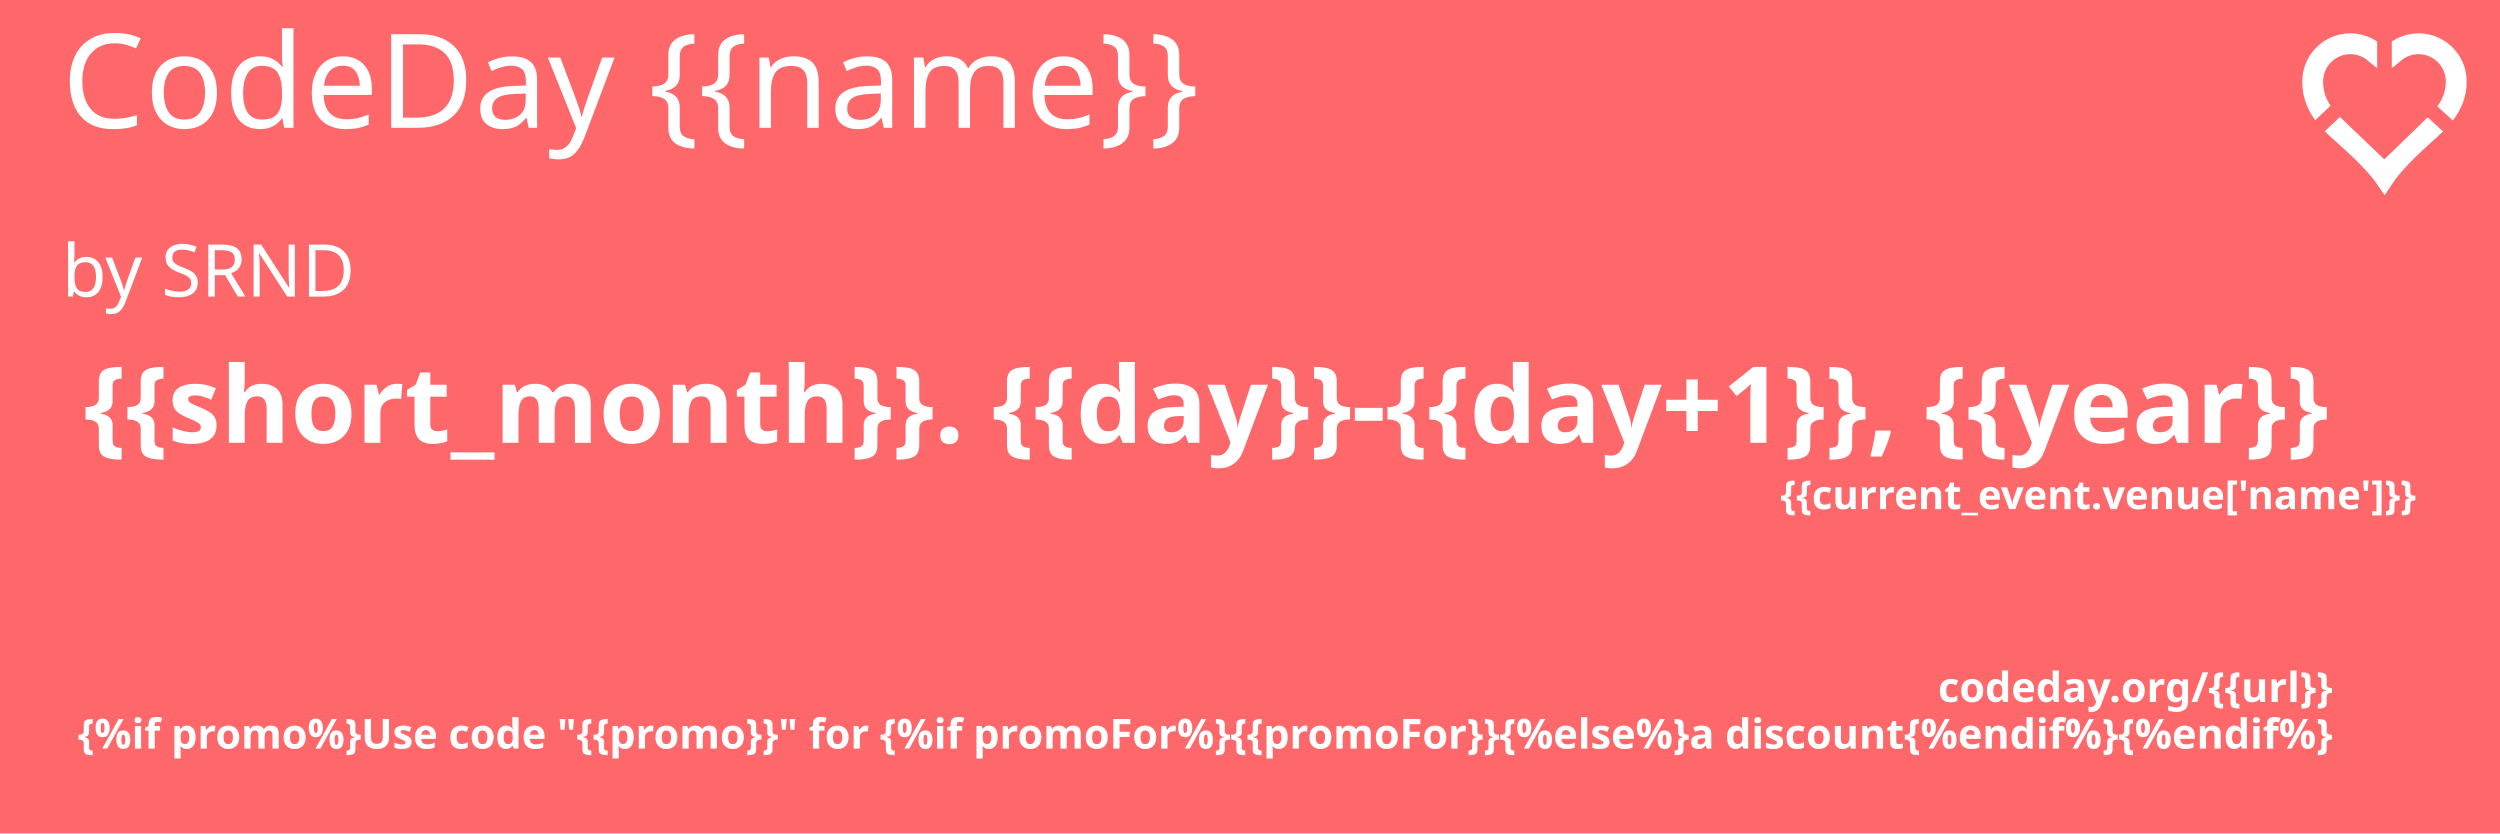
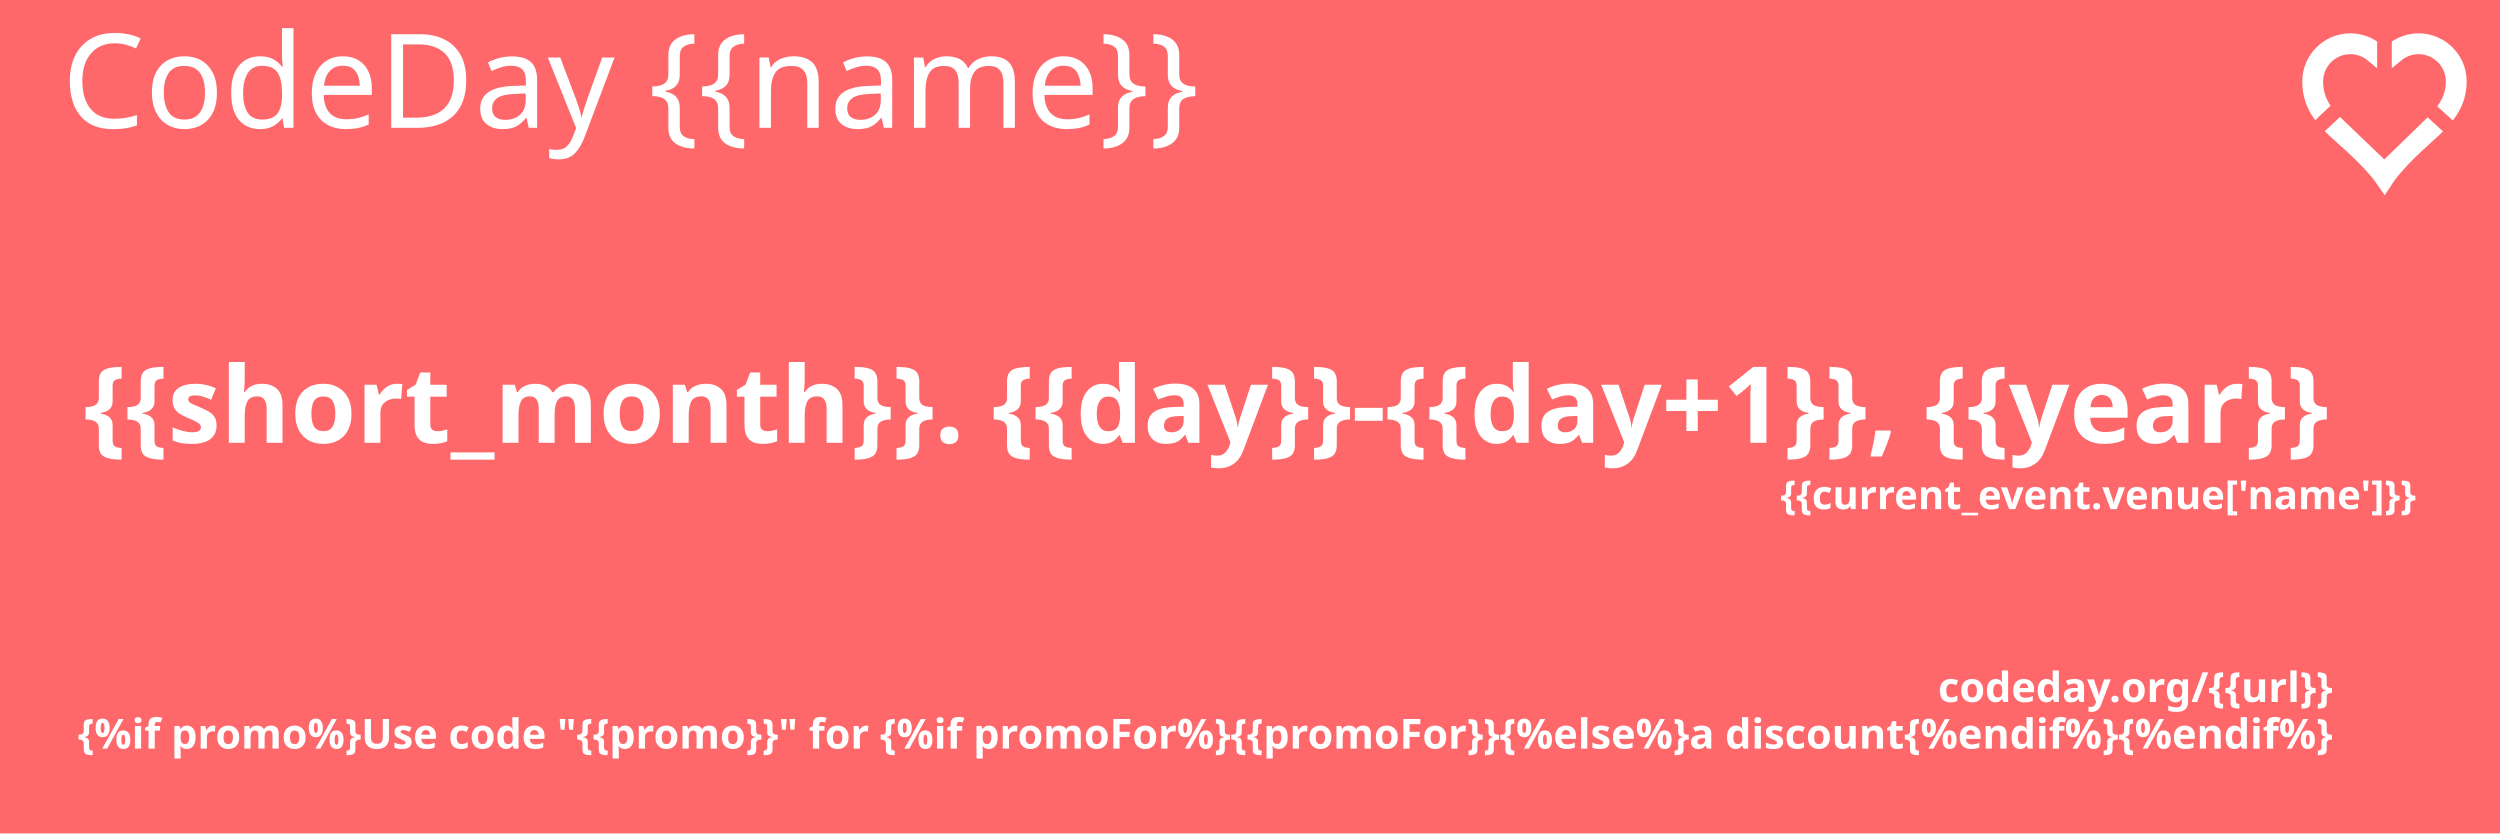
<svg xmlns="http://www.w3.org/2000/svg" width="396.875mm" height="132.292mm" viewBox="0 0 396.875 132.292" version="1.1" id="svg38234">
  <defs id="defs38228" />
  <g id="layer1" transform="translate(184.0744,-205.1518)">
    <rect style="opacity:1;fill:#ff686b;fill-opacity:1;stroke:none;stroke-width:3;stroke-linecap:round;stroke-linejoin:round;stroke-miterlimit:4;stroke-dasharray:none;stroke-dashoffset:0;stroke-opacity:1;paint-order:markers fill stroke" id="rect38790" width="396.875" height="132.292" x="-184.074" y="205.152" />
    <text xml:space="preserve" style="font-style:normal;font-variant:normal;font-weight:normal;font-stretch:normal;font-size:20.808px;line-height:1.25;font-family:'Merriweather Sans';-inkscape-font-specification:'Merriweather Sans';text-align:start;letter-spacing:0px;word-spacing:0px;text-anchor:start;fill:#ffffff;fill-opacity:1;stroke:none;stroke-width:0.433" x="-174.254" y="225.446" id="text38794">
-       <tspan id="tspan38792" x="-174.254" y="225.446" style="font-style:normal;font-variant:normal;font-weight:normal;font-stretch:normal;font-family:'Sofia Pro';-inkscape-font-specification:'Sofia Pro';text-align:start;text-anchor:start;fill:#ffffff;fill-opacity:1;stroke-width:0.433">CodeDay {{name}}</tspan>
-       <tspan x="-174.254" y="252.235" style="font-style:normal;font-variant:normal;font-weight:normal;font-stretch:normal;font-size:11.56px;font-family:'Sofia Pro';-inkscape-font-specification:'Sofia Pro';text-align:start;text-anchor:start;fill:#ffffff;fill-opacity:1;stroke-width:0.433" id="tspan50078">by SRND</tspan>
+       <tspan x="-174.254" y="225.446" style="font-style:normal;font-variant:normal;font-weight:normal;font-stretch:normal;font-size:20.808px;font-family:'Sofia Pro';-inkscape-font-specification:'Sofia Pro';text-align:start;text-anchor:start;fill:#ffffff;fill-opacity:1;stroke-width:0.433" id="tspan50078">CodeDay {{name}}</tspan>
    </text>
    <text xml:space="preserve" style="font-style:normal;font-variant:normal;font-weight:800;font-stretch:normal;font-size:12.7px;line-height:0.65;font-family:'Sofia Pro';-inkscape-font-specification:'Sofia Pro Ultra-Bold';text-align:end;letter-spacing:0px;word-spacing:0px;text-anchor:end;fill:#ffffff;fill-opacity:1;stroke:none;stroke-width:0.265" x="209.325" y="323.998" id="text6018-6">
      <tspan x="209.325" y="323.998" style="font-size:6.585px;line-height:0.65;text-align:end;text-anchor:end;fill:#ffffff;fill-opacity:1;stroke-width:0.265" id="tspan54198">{%if promo%}Use code "{{promo}}" for {%if promoFor%}{{promoFor}}{%else%}a discount{%endif%}{%endif%}</tspan>
-       <tspan x="209.325" y="332.253" style="font-size:6.585px;line-height:0.65;text-align:end;text-anchor:end;fill:#ffffff;fill-opacity:1;stroke-width:0.265" id="tspan54202" />
+       <tspan x="209.325" y="332.253" id="tspan54202" />
    </text>
-     <text xml:space="preserve" style="font-style:normal;font-variant:normal;font-weight:normal;font-stretch:normal;font-size:12.7px;line-height:1.25;font-family:'Merriweather Sans';-inkscape-font-specification:'Merriweather Sans';text-align:end;letter-spacing:0px;word-spacing:0px;text-anchor:end;fill:#000000;fill-opacity:1;stroke:none;stroke-width:0.265" x="-55.185" y="266.762" id="text50082">
-       <tspan id="tspan50080" x="-55.185" y="278.286" style="stroke-width:0.265" />
-     </text>
+     <text xml:space="preserve" style="font-style:normal;font-variant:normal;font-weight:normal;font-stretch:normal;font-size:12.7px;line-height:1.25;font-family:'Merriweather Sans';-inkscape-font-specification:'Merriweather Sans';text-align:end;letter-spacing:0px;word-spacing:0px;text-anchor:end;fill:#000000;fill-opacity:1;stroke:none;stroke-width:0.265" x="-55.185" y="266.762" id="text50082" />
    <text xml:space="preserve" style="font-style:normal;font-variant:normal;font-weight:normal;font-stretch:normal;font-size:17.271px;line-height:1.25;font-family:'Merriweather Sans';-inkscape-font-specification:'Merriweather Sans';text-align:end;letter-spacing:0px;word-spacing:0px;text-anchor:end;fill:#ffffff;fill-opacity:1;stroke:none;stroke-width:0.36" x="208.011" y="275.45" id="text20960">
      <tspan id="tspan20958" x="208.011" y="275.45" style="font-style:normal;font-variant:normal;font-weight:bold;font-stretch:normal;font-size:16.878px;font-family:'Sofia Pro';-inkscape-font-specification:'Sofia Pro Bold';fill:#ffffff;fill-opacity:1;stroke-width:0.36">{{short_month}}. {{day}}-{{day+1}}, {{year}}</tspan>
    </text>
    <text xml:space="preserve" style="font-style:normal;font-variant:normal;font-weight:normal;font-stretch:normal;font-size:6.339px;line-height:1.25;font-family:'Merriweather Sans';-inkscape-font-specification:'Merriweather Sans';text-align:end;letter-spacing:0px;word-spacing:0px;text-anchor:end;fill:#ffffff;fill-opacity:1;stroke:none;stroke-width:0.132" x="207.698" y="285.972" id="text20964">
      <tspan id="tspan20962" x="207.698" y="285.972" style="font-style:normal;font-variant:normal;font-weight:bold;font-stretch:normal;font-size:6.35px;font-family:'Sofia Pro';-inkscape-font-specification:'Sofia Pro Bold';fill:#ffffff;fill-opacity:1;stroke-width:0.132">{{current_event.venue['name']}}</tspan>
    </text>
-     <text xml:space="preserve" style="font-style:normal;font-variant:normal;font-weight:normal;font-stretch:normal;font-size:12.7px;line-height:1.25;font-family:'Merriweather Sans';-inkscape-font-specification:'Merriweather Sans';text-align:end;letter-spacing:0px;word-spacing:0px;text-anchor:end;fill:#000000;fill-opacity:1;stroke:none;stroke-width:0.265" x="-57.074" y="281.881" id="text53388">
-       <tspan x="-57.074" y="293.405" style="stroke-width:0.265" id="tspan53390" />
-     </text>
+     <text xml:space="preserve" style="font-style:normal;font-variant:normal;font-weight:normal;font-stretch:normal;font-size:12.7px;line-height:1.25;font-family:'Merriweather Sans';-inkscape-font-specification:'Merriweather Sans';text-align:end;letter-spacing:0px;word-spacing:0px;text-anchor:end;fill:#000000;fill-opacity:1;stroke:none;stroke-width:0.265" x="-57.074" y="281.881" id="text53388" />
    <g transform="matrix(0.3307292,0,0,-0.3307292,187.3926,223.7205)" id="g3408" style="fill:#ffffff;fill-opacity:1">
      <path id="path3410" style="fill:#ffffff;fill-opacity:1;fill-rule:nonzero;stroke:none" d="m 0,0 -7.282,-6.859 c 2.445,-2.487 7.949,-7.311 7.949,-7.311 0,0 11.596,-10.159 16.598,-17.349 l 4.206,-6.044 4.067,6.138 c 4.831,7.291 16.664,17.785 16.664,17.785 0,0 5.023,4.461 7.291,6.731 L 42.071,-0.18 21.292,-20.368 Z" />
    </g>
    <g transform="matrix(0.3307292,0,0,-0.3307292,199.8707,210.4435)" id="g3412" style="fill:#ffffff;fill-opacity:1">
      <path id="path3414" style="fill:#ffffff;fill-opacity:1;fill-rule:nonzero;stroke:none" d="m 0,0 c -2.705,0 -5.342,-0.489 -7.814,-1.389 v 0.006 C -7.846,-1.395 -7.878,-1.409 -7.91,-1.421 -8.062,-1.477 -8.211,-1.54 -8.362,-1.6 c -0.309,-0.121 -0.616,-0.247 -0.919,-0.381 -0.172,-0.076 -0.342,-0.156 -0.512,-0.236 -0.289,-0.137 -0.575,-0.28 -0.858,-0.428 -0.155,-0.082 -0.311,-0.162 -0.465,-0.247 -0.367,-0.202 -0.727,-0.415 -1.082,-0.638 -0.059,-0.037 -0.121,-0.07 -0.179,-0.107 -0.16,-0.102 -0.312,-0.216 -0.469,-0.322 v -12.777 l 3.876,3.129 c 0.368,0.348 0.752,0.678 1.156,0.981 2.223,1.667 4.955,2.626 7.814,2.626 7.221,0 13.095,-5.873 13.095,-13.09 0,-4.703 -1.529,-8.455 -4.096,-11.974 l 7.441,-6.745 c 3.975,5.131 6.655,11.012 6.655,18.719 C 23.095,-10.358 12.735,0 0,0" />
    </g>
    <g transform="matrix(0.3307292,0,0,-0.3307292,192.0351,214.9626)" id="g3416" style="fill:#ffffff;fill-opacity:1">
      <path id="path3418" style="fill:#ffffff;fill-opacity:1;fill-rule:nonzero;stroke:none" d="M 0,0 3.82,-3.083 V 9.704 C 3.732,9.763 3.648,9.825 3.56,9.883 3.433,9.966 3.306,10.05 3.178,10.131 2.82,10.354 2.458,10.568 2.089,10.772 1.905,10.874 1.717,10.968 1.53,11.065 c -0.245,0.127 -0.491,0.252 -0.74,0.37 -0.209,0.099 -0.42,0.195 -0.632,0.288 -0.239,0.104 -0.48,0.203 -0.722,0.299 -0.215,0.086 -0.43,0.173 -0.648,0.253 -0.04,0.014 -0.078,0.032 -0.118,0.046 v -0.007 c -2.438,0.873 -5.034,1.35 -7.696,1.35 -12.735,0 -23.096,-10.359 -23.096,-23.091 0,-7.704 2.478,-13.554 6.207,-18.589 l 7.357,6.929 c -2.248,3.363 -3.564,7.042 -3.564,11.66 0,7.219 5.875,13.091 13.096,13.091 2.808,0 5.495,-0.925 7.696,-2.539 C -0.922,0.826 -0.534,0.498 -0.161,0.153 -0.12,0.115 -0.078,0.078 -0.037,0.039 -0.024,0.027 -0.013,0.012 0,0" />
    </g>
    <g transform="matrix(0.3307292,0,0,-0.3307292,313.1125,228.5963)" id="g3444" style="fill:#ffffff;fill-opacity:1" />
-     <text xml:space="preserve" style="font-style:normal;font-variant:normal;font-weight:normal;font-stretch:normal;font-size:12.7px;line-height:1.25;font-family:'Merriweather Sans';-inkscape-font-specification:'Merriweather Sans';text-align:end;letter-spacing:0px;word-spacing:0px;text-anchor:end;fill:#000000;fill-opacity:1;stroke:none;stroke-width:0.265" x="113.393" y="314.387" id="text949">
-       <tspan id="tspan947" x="113.393" y="325.911" style="stroke-width:0.265" />
-     </text>
+     <text xml:space="preserve" style="font-style:normal;font-variant:normal;font-weight:normal;font-stretch:normal;font-size:12.7px;line-height:1.25;font-family:'Merriweather Sans';-inkscape-font-specification:'Merriweather Sans';text-align:end;letter-spacing:0px;word-spacing:0px;text-anchor:end;fill:#000000;fill-opacity:1;stroke:none;stroke-width:0.265" x="113.393" y="314.387" id="text949" />
    <text id="text955" y="316.589" x="209.325" style="font-style:normal;font-variant:normal;font-weight:800;font-stretch:normal;font-size:12.7px;line-height:0.65;font-family:'Sofia Pro';-inkscape-font-specification:'Sofia Pro Ultra-Bold';text-align:end;letter-spacing:0px;word-spacing:0px;text-anchor:end;fill:#ffffff;fill-opacity:1;stroke:none;stroke-width:0.265" xml:space="preserve">
      <tspan id="tspan951" style="font-size:6.585px;line-height:0.65;text-align:end;text-anchor:end;fill:#ffffff;fill-opacity:1;stroke-width:0.265" y="316.589" x="209.325">codeday.org/{{url}}</tspan>
-       <tspan id="tspan953" style="font-size:6.585px;line-height:0.65;text-align:end;text-anchor:end;fill:#ffffff;fill-opacity:1;stroke-width:0.265" y="324.844" x="209.325" />
+       <tspan id="tspan953" y="324.844" x="209.325" />
    </text>
  </g>
</svg>
